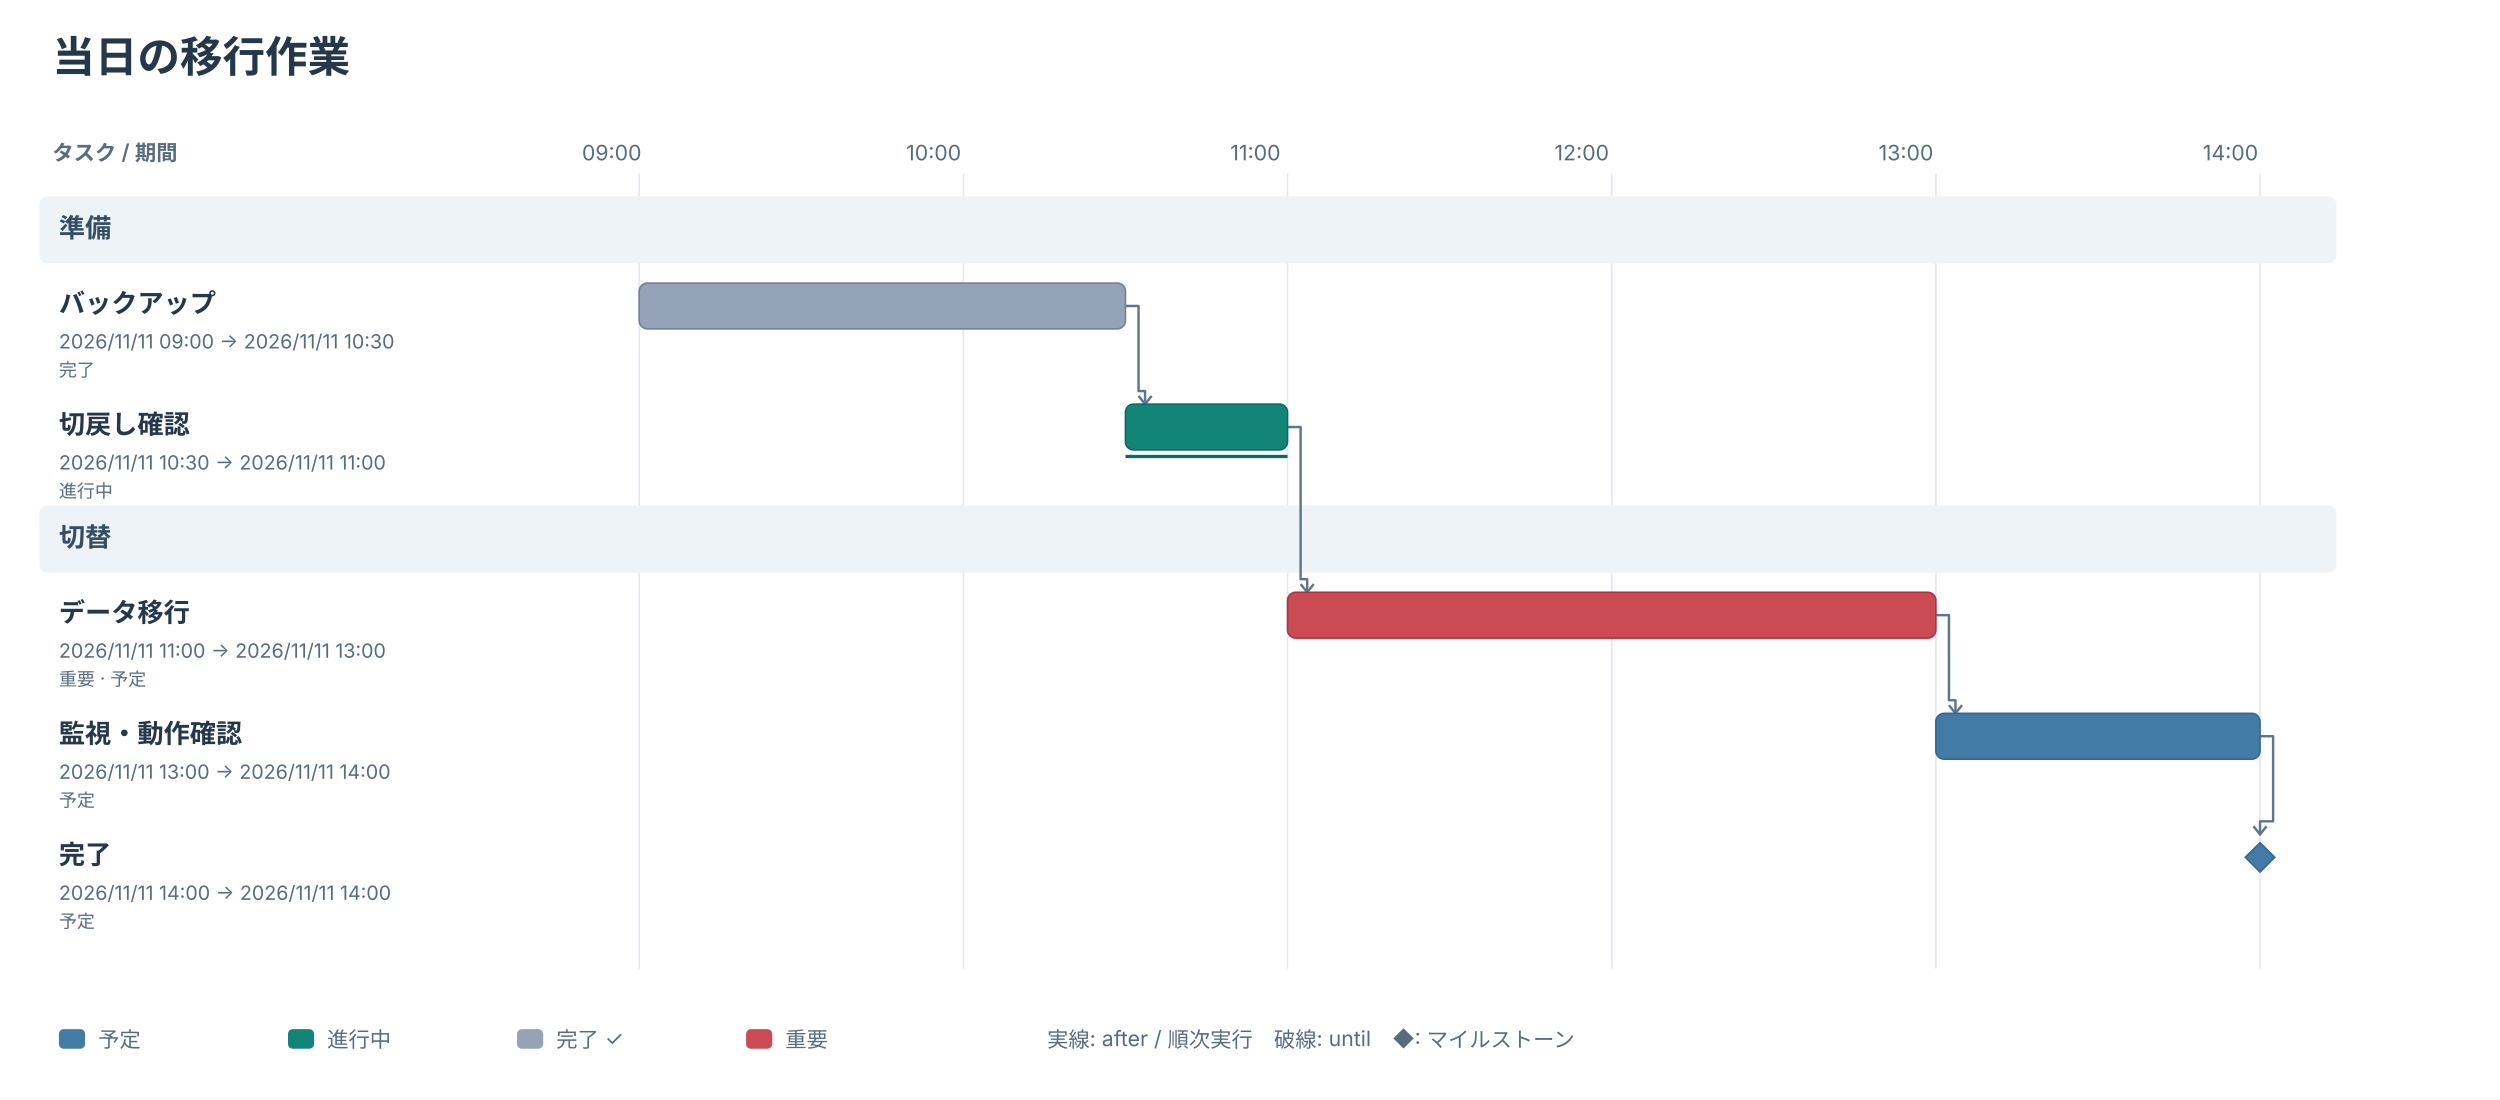
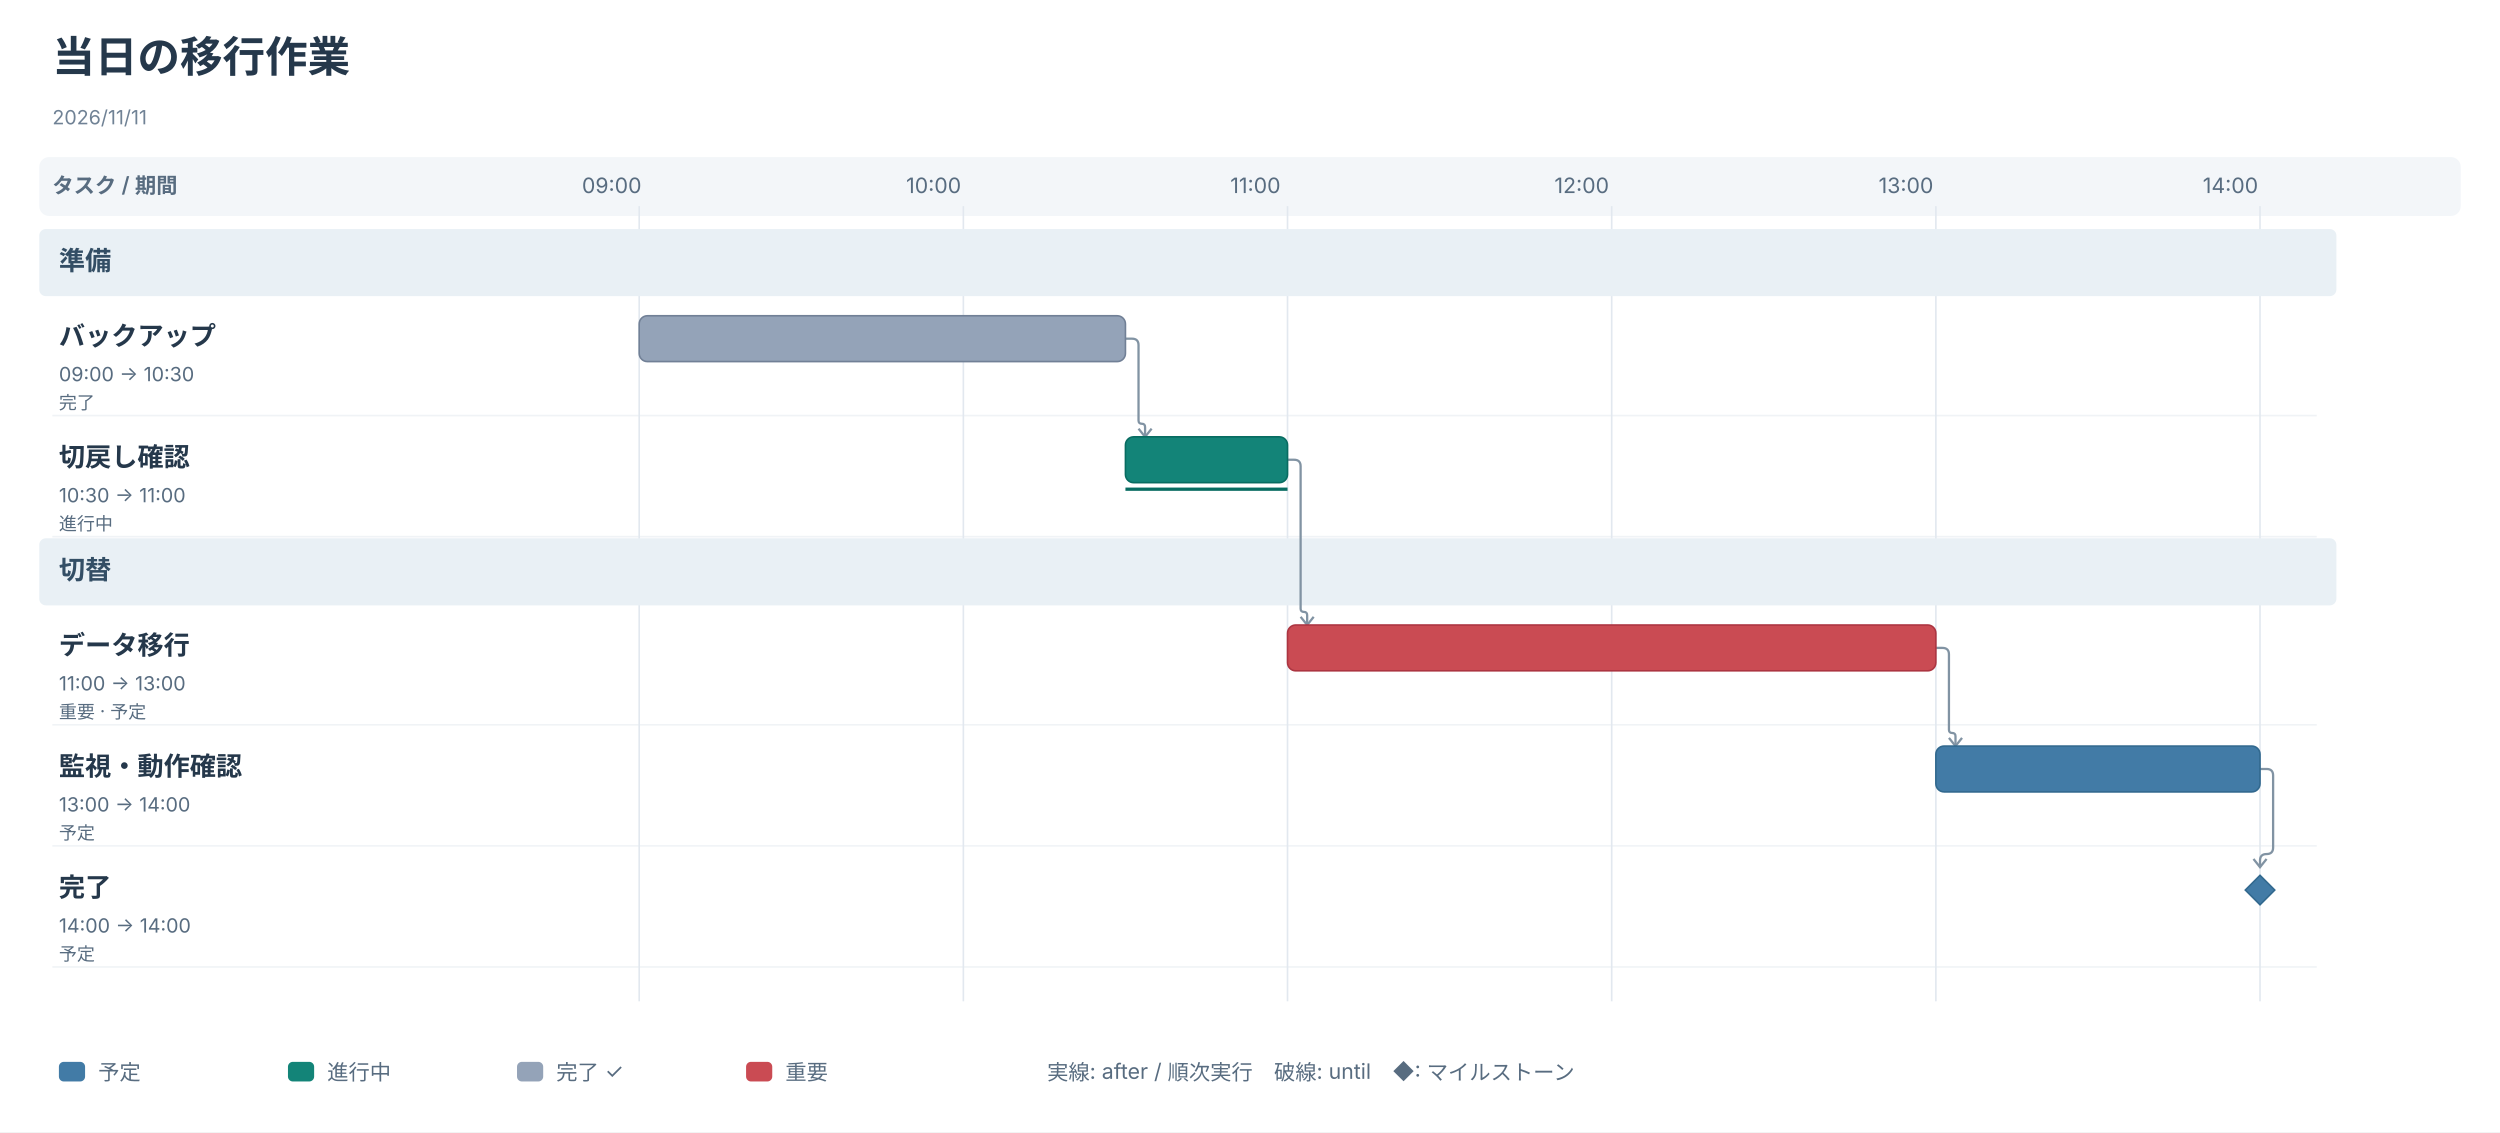
- <svg xmlns="http://www.w3.org/2000/svg" width="1528" height="672" viewBox="0 0 1528 672" role="img" aria-label="当日の移行作業">
+ <svg xmlns="http://www.w3.org/2000/svg" width="1528" height="692" viewBox="0 0 1528 692" role="img" aria-label="当日の移行作業">
  <rect width="100%" height="100%" fill="#fff" />
  <g font-family="Inter, &quot;Noto Sans JP&quot;, -apple-system, BlinkMacSystemFont, &quot;Segoe UI&quot;, sans-serif">
    <text x="32" y="44" font-size="26" fill="#25384b" font-weight="700">当日の移行作業</text>
-     <text x="32" y="98" font-size="13" fill="#586c80" font-weight="600">タスク / 期間</text>
-     <path d="M 390.673 106 V 592" stroke="#e2e8ef" />
-     <text x="355.673" y="98" font-size="13" fill="#586c80" font-weight="400">09:00</text>
-     <path d="M 588.804 106 V 592" stroke="#e2e8ef" />
-     <text x="553.804" y="98" font-size="13" fill="#586c80" font-weight="400">10:00</text>
-     <path d="M 786.935 106 V 592" stroke="#e2e8ef" />
-     <text x="751.935" y="98" font-size="13" fill="#586c80" font-weight="400">11:00</text>
-     <path d="M 985.065 106 V 592" stroke="#e2e8ef" />
-     <text x="950.065" y="98" font-size="13" fill="#586c80" font-weight="400">12:00</text>
-     <path d="M 1183.196 106 V 592" stroke="#e2e8ef" />
-     <text x="1148.196" y="98" font-size="13" fill="#586c80" font-weight="400">13:00</text>
-     <path d="M 1381.327 106 V 592" stroke="#e2e8ef" />
-     <text x="1346.327" y="98" font-size="13" fill="#586c80" font-weight="400">14:00</text>
-     <rect x="24" y="120" width="1404" height="41" rx="5" fill="#edf3f7" />
-     <text x="36" y="145" font-size="16" fill="#334e65" font-weight="600">準備</text>
-     <rect x="24" y="309" width="1404" height="41" rx="5" fill="#edf3f7" />
-     <text x="36" y="334" font-size="16" fill="#334e65" font-weight="600">切替</text>
-     <path class="archmap-edge archmap-dependency" data-from="backup" data-to="check" d="M 687.869 187 L 695.869 187 L 695.869 239 L 699.869 239 L 699.869 247" fill="none" stroke="#60758a" stroke-width="1.5" stroke-linejoin="round" />
-     <path d="M 695.869 242 L 699.869 247 L 703.869 242" fill="none" stroke="#60758a" stroke-width="1.5" />
-     <path class="archmap-edge archmap-dependency" data-from="check" data-to="move" d="M 786.935 261 L 794.935 261 L 794.935 354 L 798.935 354 L 798.935 362" fill="none" stroke="#60758a" stroke-width="1.5" stroke-linejoin="round" />
-     <path d="M 794.935 357 L 798.935 362 L 802.935 357" fill="none" stroke="#60758a" stroke-width="1.5" />
-     <path class="archmap-edge archmap-dependency" data-from="move" data-to="watch" d="M 1183.196 376 L 1191.196 376 L 1191.196 428 L 1195.196 428 L 1195.196 436" fill="none" stroke="#60758a" stroke-width="1.5" stroke-linejoin="round" />
-     <path d="M 1191.196 431 L 1195.196 436 L 1199.196 431" fill="none" stroke="#60758a" stroke-width="1.5" />
-     <path class="archmap-edge archmap-dependency" data-from="watch" data-to="complete" d="M 1381.327 450 L 1389.327 450 L 1389.327 502 L 1381.327 502 L 1381.327 510" fill="none" stroke="#60758a" stroke-width="1.5" stroke-linejoin="round" />
-     <path d="M 1377.327 505 L 1381.327 510 L 1385.327 505" fill="none" stroke="#60758a" stroke-width="1.5" />
+     <text x="32" y="76" font-size="12" fill="#708295" font-weight="400">2026/11/11</text>
+     <rect x="24" y="96" width="1480" height="36" rx="6" fill="#f3f6f9" />
+     <path class="archmap-gantt-row-guide" d="M 32 254 H 1416" stroke="#f0f3f6" />
+     <path class="archmap-gantt-row-guide" d="M 32 328 H 1416" stroke="#f0f3f6" />
+     <path class="archmap-gantt-row-guide" d="M 32 443 H 1416" stroke="#f0f3f6" />
+     <path class="archmap-gantt-row-guide" d="M 32 517 H 1416" stroke="#f0f3f6" />
+     <path class="archmap-gantt-row-guide" d="M 32 591 H 1416" stroke="#f0f3f6" />
+     <text x="32" y="118" font-size="13" fill="#586c80" font-weight="600">タスク / 期間</text>
+     <path d="M 390.673 126 V 612" stroke="#e2e8ef" />
+     <text x="355.673" y="118" font-size="13" fill="#586c80" font-weight="400">09:00</text>
+     <path d="M 588.804 126 V 612" stroke="#e2e8ef" />
+     <text x="553.804" y="118" font-size="13" fill="#586c80" font-weight="400">10:00</text>
+     <path d="M 786.935 126 V 612" stroke="#e2e8ef" />
+     <text x="751.935" y="118" font-size="13" fill="#586c80" font-weight="400">11:00</text>
+     <path d="M 985.065 126 V 612" stroke="#e2e8ef" />
+     <text x="950.065" y="118" font-size="13" fill="#586c80" font-weight="400">12:00</text>
+     <path d="M 1183.196 126 V 612" stroke="#e2e8ef" />
+     <text x="1148.196" y="118" font-size="13" fill="#586c80" font-weight="400">13:00</text>
+     <path d="M 1381.327 126 V 612" stroke="#e2e8ef" />
+     <text x="1346.327" y="118" font-size="13" fill="#586c80" font-weight="400">14:00</text>
+     <rect x="24" y="140" width="1404" height="41" rx="4" fill="#e9f0f5" />
+     <text x="36" y="165" font-size="16" fill="#334e65" font-weight="600">準備</text>
+     <rect x="24" y="329" width="1404" height="41" rx="4" fill="#e9f0f5" />
+     <text x="36" y="354" font-size="16" fill="#334e65" font-weight="600">切替</text>
+     <path class="archmap-edge archmap-dependency" data-from="backup" data-to="check" d="M 687.869 207 L 691.869 207 Q 695.869 207 695.869 211 L 695.869 257 Q 695.869 259 697.869 259 L 697.869 259 Q 699.869 259 699.869 261 L 699.869 267" fill="none" stroke="#8193a3" stroke-width="1.4" stroke-linejoin="round" />
+     <path d="M 695.869 262 L 699.869 267 L 703.869 262" fill="none" stroke="#8193a3" stroke-width="1.4" />
+     <path class="archmap-edge archmap-dependency" data-from="check" data-to="move" d="M 786.935 281 L 790.935 281 Q 794.935 281 794.935 285 L 794.935 372 Q 794.935 374 796.935 374 L 796.935 374 Q 798.935 374 798.935 376 L 798.935 382" fill="none" stroke="#8193a3" stroke-width="1.4" stroke-linejoin="round" />
+     <path d="M 794.935 377 L 798.935 382 L 802.935 377" fill="none" stroke="#8193a3" stroke-width="1.4" />
+     <path class="archmap-edge archmap-dependency" data-from="move" data-to="watch" d="M 1183.196 396 L 1187.196 396 Q 1191.196 396 1191.196 400 L 1191.196 446 Q 1191.196 448 1193.196 448 L 1193.196 448 Q 1195.196 448 1195.196 450 L 1195.196 456" fill="none" stroke="#8193a3" stroke-width="1.4" stroke-linejoin="round" />
+     <path d="M 1191.196 451 L 1195.196 456 L 1199.196 451" fill="none" stroke="#8193a3" stroke-width="1.4" />
+     <path class="archmap-edge archmap-dependency" data-from="watch" data-to="complete" d="M 1381.327 470 L 1385.327 470 Q 1389.327 470 1389.327 474 L 1389.327 518 Q 1389.327 522 1385.327 522 L 1385.327 522 Q 1381.327 522 1381.327 526 L 1381.327 530" fill="none" stroke="#8193a3" stroke-width="1.4" stroke-linejoin="round" />
+     <path d="M 1377.327 525 L 1381.327 530 L 1385.327 525" fill="none" stroke="#8193a3" stroke-width="1.4" />
    <g class="archmap-node archmap-gantt-task" data-node="backup">
-       <text x="36" y="191" font-size="16" fill="#25384b" font-weight="600">バックアップ</text>
-       <text x="36" y="213" font-size="12" fill="#586c80" font-weight="400">2026/11/11 09:00 → 2026/11/11 10:30</text>
-       <rect class="archmap-gantt-bar" x="390.673" y="173" width="297.196" height="28" rx="5" fill="#94a3b8" stroke="#718096" />
-       <text x="36" y="230" font-size="11" fill="#586c80" font-weight="400">完了</text>
+       <text x="36" y="211" font-size="16" fill="#25384b" font-weight="600">バックアップ</text>
+       <text x="36" y="233" font-size="12" fill="#586c80" font-weight="400">09:00 → 10:30</text>
+       <rect class="archmap-gantt-bar" x="390.673" y="193" width="297.196" height="28" rx="5" fill="#94a3b8" stroke="#718096" />
+       <text x="36" y="250" font-size="11" fill="#586c80" font-weight="400">完了</text>
    </g>
    <g class="archmap-node archmap-gantt-task" data-node="check">
-       <text x="36" y="265" font-size="16" fill="#25384b" font-weight="600">切戻し確認</text>
-       <text x="36" y="287" font-size="12" fill="#586c80" font-weight="400">2026/11/11 10:30 → 2026/11/11 11:00</text>
-       <rect class="archmap-gantt-bar" x="687.869" y="247" width="99.065" height="28" rx="5" fill="#138478" stroke="#086c61" />
-       <text x="36" y="304" font-size="11" fill="#586c80" font-weight="400">進行中</text>
-       <path d="M 687.869 279 h 99.065" stroke="#086c61" stroke-width="2" />
+       <text x="36" y="285" font-size="16" fill="#25384b" font-weight="600">切戻し確認</text>
+       <text x="36" y="307" font-size="12" fill="#586c80" font-weight="400">10:30 → 11:00</text>
+       <rect class="archmap-gantt-bar" x="687.869" y="267" width="99.065" height="28" rx="5" fill="#138478" stroke="#086c61" />
+       <text x="36" y="324" font-size="11" fill="#586c80" font-weight="400">進行中</text>
+       <path d="M 687.869 299 h 99.065" stroke="#086c61" stroke-width="2" />
    </g>
    <g class="archmap-node archmap-gantt-task" data-node="move">
-       <text x="36" y="380" font-size="16" fill="#25384b" font-weight="600">データ移行</text>
-       <text x="36" y="402" font-size="12" fill="#586c80" font-weight="400">2026/11/11 11:00 → 2026/11/11 13:00</text>
-       <rect class="archmap-gantt-bar" x="786.935" y="362" width="396.262" height="28" rx="5" fill="#ca4b53" stroke="#ac3541" />
-       <text x="36" y="419" font-size="11" fill="#586c80" font-weight="400">重要 · 予定</text>
+       <text x="36" y="400" font-size="16" fill="#25384b" font-weight="600">データ移行</text>
+       <text x="36" y="422" font-size="12" fill="#586c80" font-weight="400">11:00 → 13:00</text>
+       <rect class="archmap-gantt-bar" x="786.935" y="382" width="396.262" height="28" rx="5" fill="#ca4b53" stroke="#ac3541" />
+       <text x="36" y="439" font-size="11" fill="#586c80" font-weight="400">重要 · 予定</text>
    </g>
    <g class="archmap-node archmap-gantt-task" data-node="watch">
-       <text x="36" y="454" font-size="16" fill="#25384b" font-weight="600">監視・動作確認</text>
-       <text x="36" y="476" font-size="12" fill="#586c80" font-weight="400">2026/11/11 13:00 → 2026/11/11 14:00</text>
-       <rect class="archmap-gantt-bar" x="1183.196" y="436" width="198.131" height="28" rx="5" fill="#427ba6" stroke="#31688e" />
-       <text x="36" y="493" font-size="11" fill="#586c80" font-weight="400">予定</text>
+       <text x="36" y="474" font-size="16" fill="#25384b" font-weight="600">監視・動作確認</text>
+       <text x="36" y="496" font-size="12" fill="#586c80" font-weight="400">13:00 → 14:00</text>
+       <rect class="archmap-gantt-bar" x="1183.196" y="456" width="198.131" height="28" rx="5" fill="#427ba6" stroke="#31688e" />
+       <text x="36" y="513" font-size="11" fill="#586c80" font-weight="400">予定</text>
    </g>
    <g class="archmap-node archmap-gantt-task" data-node="complete">
-       <text x="36" y="528" font-size="16" fill="#25384b" font-weight="600">完了</text>
-       <text x="36" y="550" font-size="12" fill="#586c80" font-weight="400">2026/11/11 14:00 → 2026/11/11 14:00</text>
-       <path class="archmap-gantt-milestone" d="M 1381.327 515 l 9 9 -9 9 -9 -9 Z" fill="#427ba6" stroke="#31688e" />
-       <text x="36" y="567" font-size="11" fill="#586c80" font-weight="400">予定</text>
+       <text x="36" y="548" font-size="16" fill="#25384b" font-weight="600">完了</text>
+       <text x="36" y="570" font-size="12" fill="#586c80" font-weight="400">14:00 → 14:00</text>
+       <path class="archmap-gantt-milestone" d="M 1381.327 535 l 9 9 -9 9 -9 -9 Z" fill="#427ba6" stroke="#31688e" />
+       <text x="36" y="587" font-size="11" fill="#586c80" font-weight="400">予定</text>
    </g>
-     <rect x="36" y="629" width="16" height="12" rx="3" fill="#427ba6" />
-     <text x="60" y="640" font-size="13" fill="#586c80" font-weight="400">予定</text>
-     <rect x="176" y="629" width="16" height="12" rx="3" fill="#138478" />
-     <text x="200" y="640" font-size="13" fill="#586c80" font-weight="400">進行中</text>
-     <rect x="316" y="629" width="16" height="12" rx="3" fill="#94a3b8" />
-     <text x="340" y="640" font-size="13" fill="#586c80" font-weight="400">完了 ✓</text>
-     <rect x="456" y="629" width="16" height="12" rx="3" fill="#ca4b53" />
-     <text x="480" y="640" font-size="13" fill="#586c80" font-weight="400">重要</text>
-     <text x="640" y="640" font-size="13" fill="#586c80" font-weight="400">実線: after / 順次実行　破線: until　◆: マイルストーン</text>
+     <rect x="36" y="649" width="16" height="12" rx="3" fill="#427ba6" />
+     <text x="60" y="660" font-size="13" fill="#586c80" font-weight="400">予定</text>
+     <rect x="176" y="649" width="16" height="12" rx="3" fill="#138478" />
+     <text x="200" y="660" font-size="13" fill="#586c80" font-weight="400">進行中</text>
+     <rect x="316" y="649" width="16" height="12" rx="3" fill="#94a3b8" />
+     <text x="340" y="660" font-size="13" fill="#586c80" font-weight="400">完了 ✓</text>
+     <rect x="456" y="649" width="16" height="12" rx="3" fill="#ca4b53" />
+     <text x="480" y="660" font-size="13" fill="#586c80" font-weight="400">重要</text>
+     <text x="640" y="660" font-size="13" fill="#586c80" font-weight="400">実線: after / 順次実行　破線: until　◆: マイルストーン</text>
  </g>
</svg>
